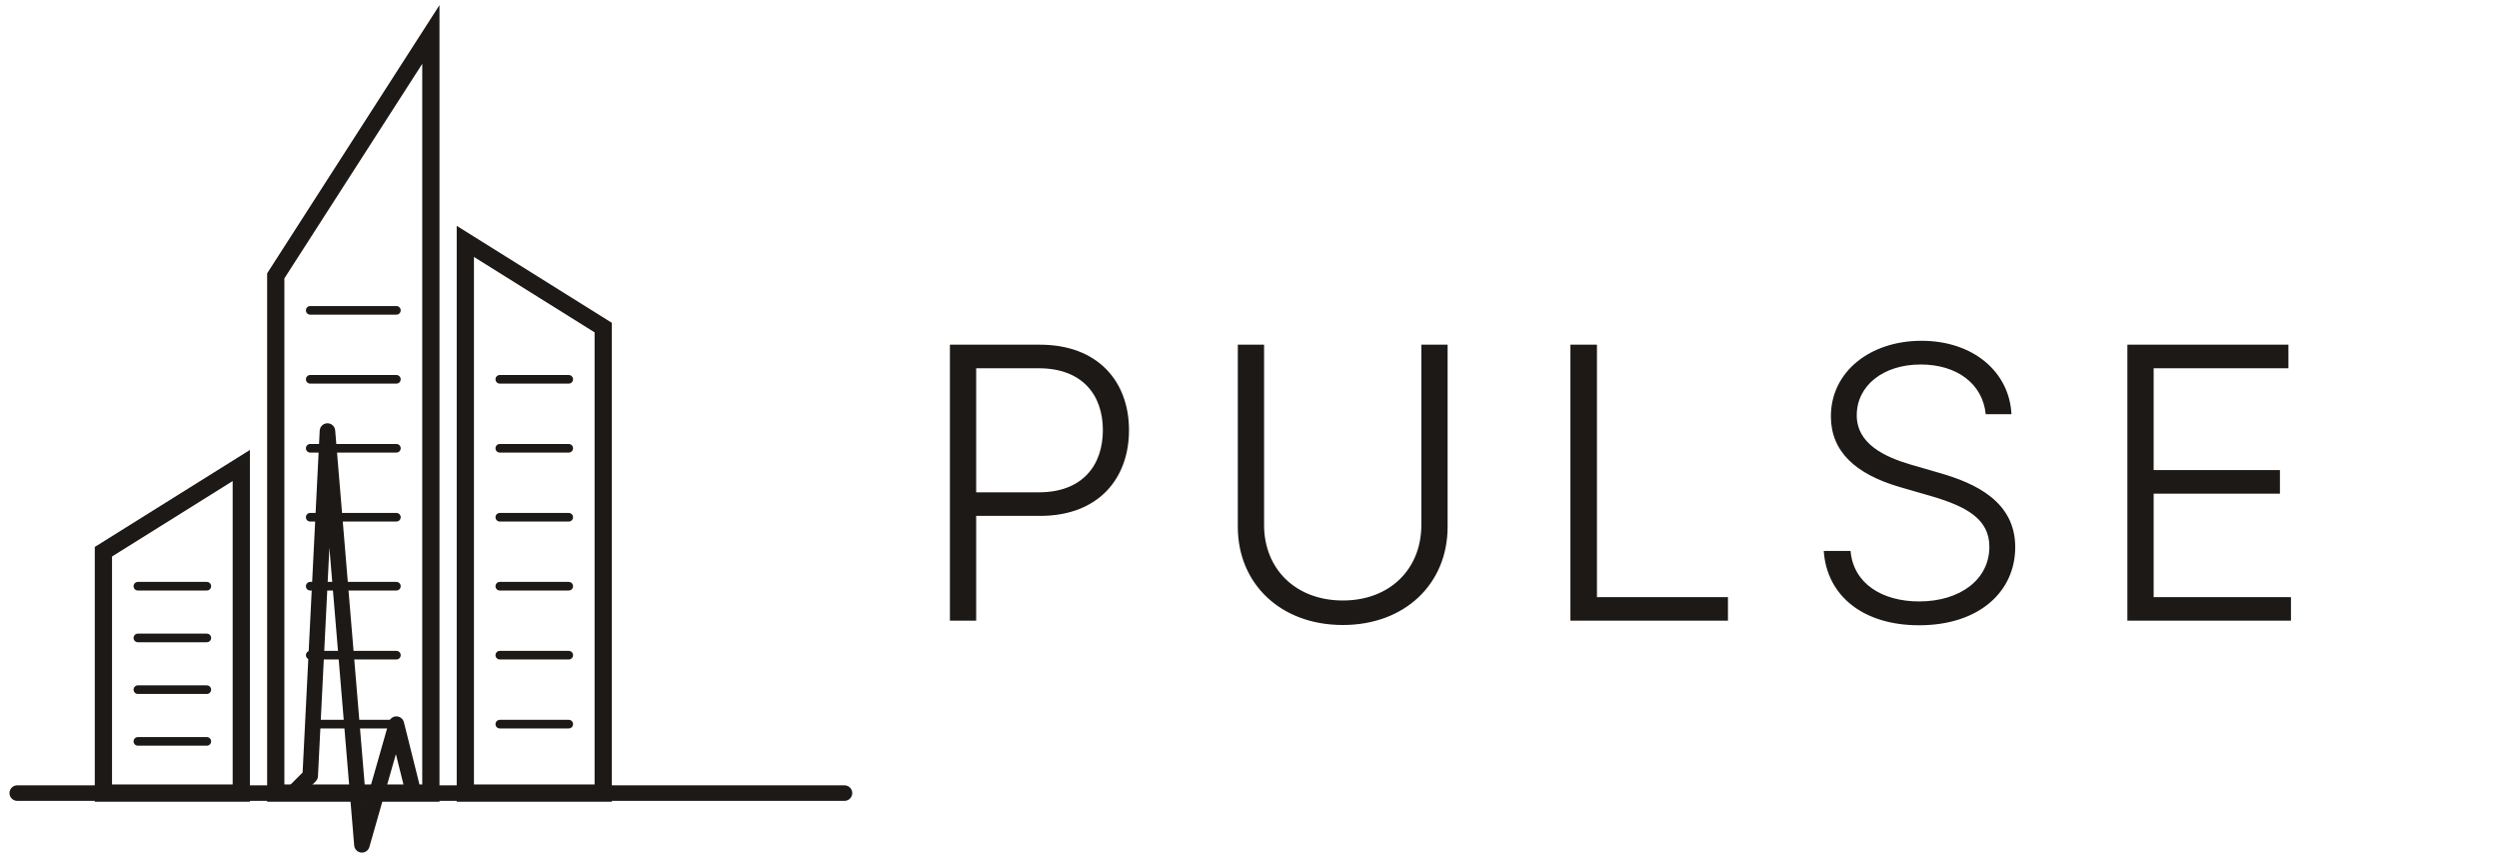
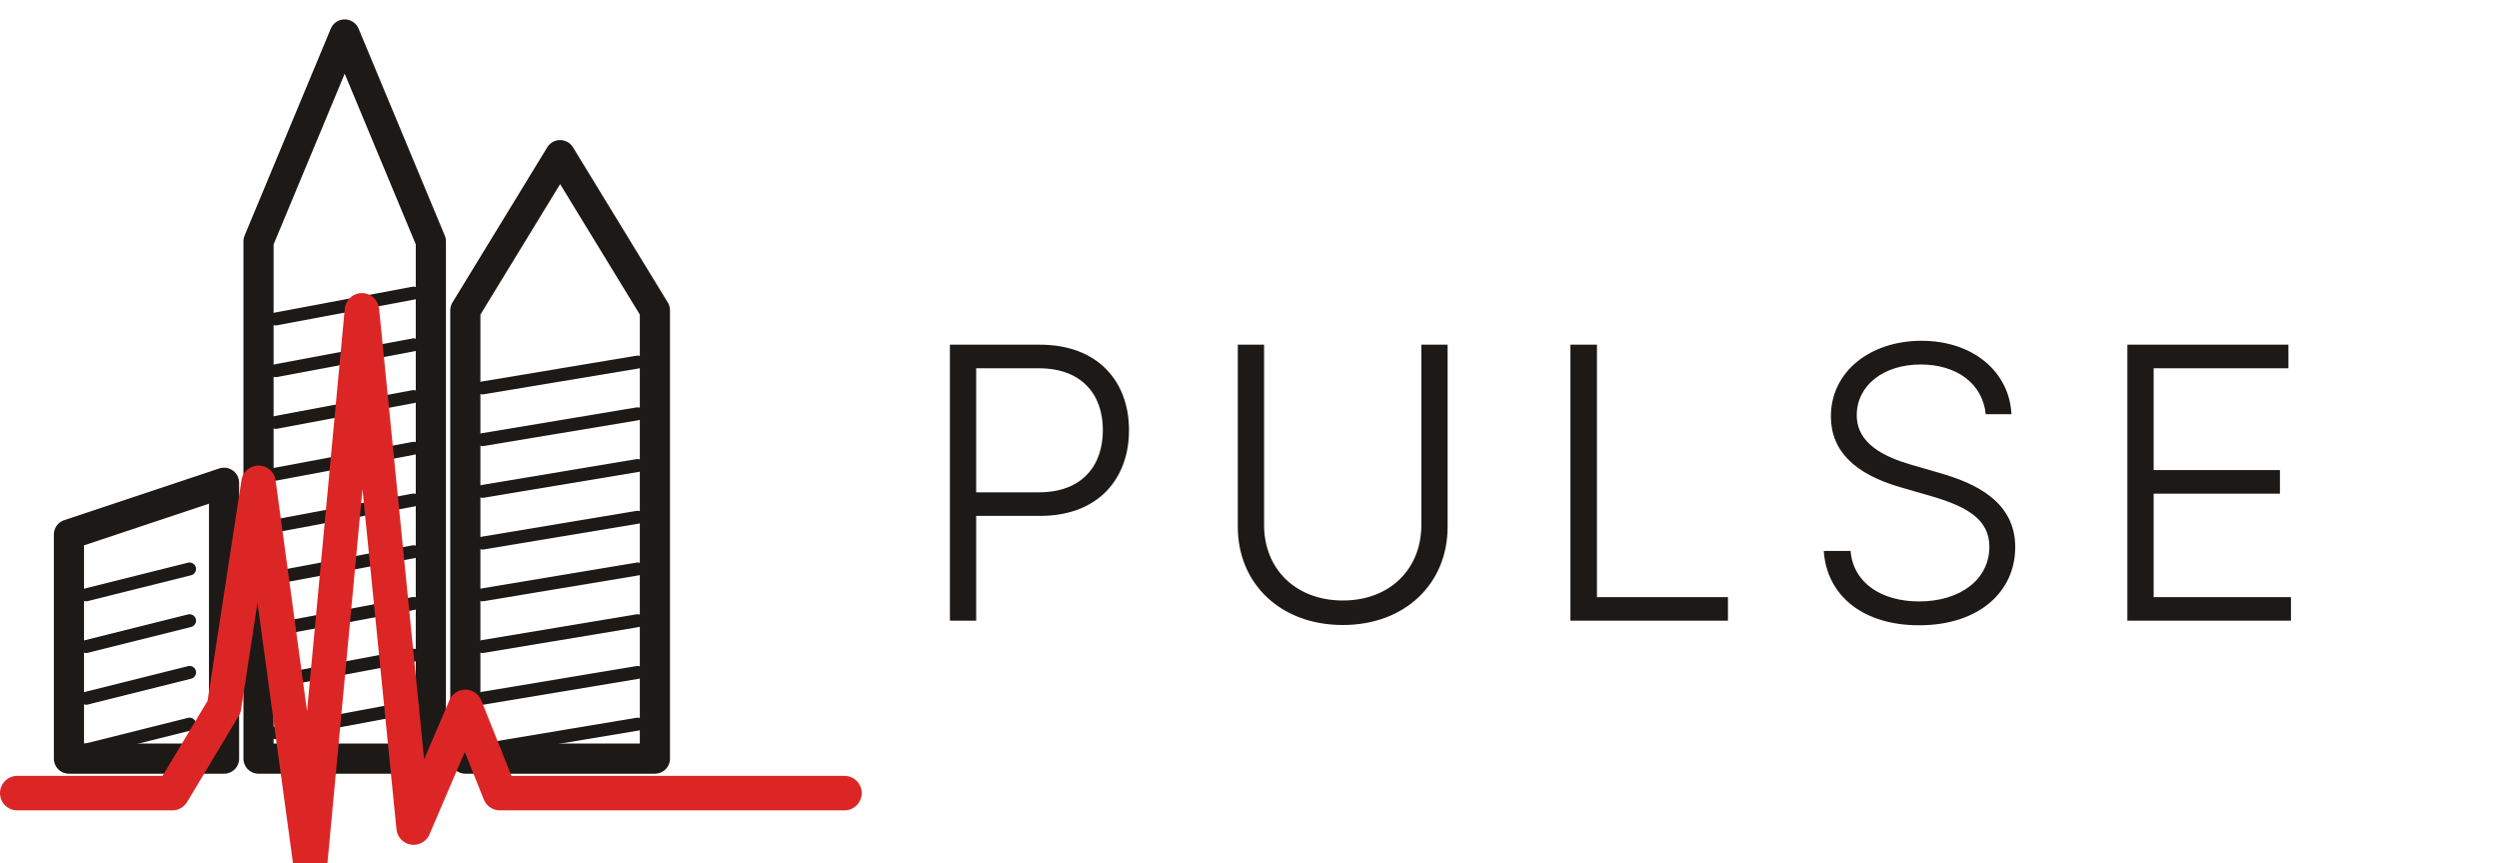
<svg xmlns="http://www.w3.org/2000/svg" viewBox="0 0 290 100" role="img" aria-label="Pulse">
-   <g fill="none" stroke="#1c1917" stroke-linecap="square" stroke-linejoin="miter">
-     <path d="M12 92 L12 64 L28 54 L28 92 Z" stroke-width="2" />
-     <path d="M32 92 L32 32 L50 4 L50 92 Z" stroke-width="2" />
-     <path d="M54 92 L54 28 L70 38 L70 92 Z" stroke-width="2" />
-     <g stroke-width="1" stroke-linecap="round">
-       <line x1="16" y1="68" x2="24" y2="68" />
-       <line x1="16" y1="74" x2="24" y2="74" />
-       <line x1="16" y1="80" x2="24" y2="80" />
-       <line x1="16" y1="86" x2="24" y2="86" />
-       <line x1="36" y1="36" x2="46" y2="36" />
-       <line x1="36" y1="44" x2="46" y2="44" />
-       <line x1="36" y1="52" x2="46" y2="52" />
-       <line x1="36" y1="60" x2="46" y2="60" />
-       <line x1="36" y1="68" x2="46" y2="68" />
-       <line x1="36" y1="76" x2="46" y2="76" />
-       <line x1="36" y1="84" x2="46" y2="84" />
-       <line x1="58" y1="44" x2="66" y2="44" />
-       <line x1="58" y1="52" x2="66" y2="52" />
-       <line x1="58" y1="60" x2="66" y2="60" />
-       <line x1="58" y1="68" x2="66" y2="68" />
-       <line x1="58" y1="76" x2="66" y2="76" />
-       <line x1="58" y1="84" x2="66" y2="84" />
+   <g fill="none" stroke="#1c1917" stroke-linecap="round" stroke-linejoin="round">
+     <path d="M8 88 L8 62 L26 56 L26 88 Z" stroke-width="3.5" />
+     <path d="M30 88 L30 28 L40 4 L50 28 L50 88 Z" stroke-width="3.5" />
+     <path d="M54 88 L54 36 L65 18 L76 36 L76 88 Z" stroke-width="3.5" />
+     <g stroke-width="1.5" stroke-linecap="round">
+       <line x1="22" y1="66" x2="10" y2="69" />
+       <line x1="22" y1="72" x2="10" y2="75" />
+       <line x1="22" y1="78" x2="10" y2="81" />
+       <line x1="22" y1="84" x2="10" y2="87" />
+       <line x1="48" y1="34" x2="32" y2="37" />
+       <line x1="48" y1="40" x2="32" y2="43" />
+       <line x1="48" y1="46" x2="32" y2="49" />
+       <line x1="48" y1="52" x2="32" y2="55" />
+       <line x1="48" y1="58" x2="32" y2="61" />
+       <line x1="48" y1="64" x2="32" y2="67" />
+       <line x1="48" y1="70" x2="32" y2="73" />
+       <line x1="48" y1="76" x2="32" y2="79" />
+       <line x1="48" y1="82" x2="32" y2="85" />
+       <line x1="74" y1="42" x2="56" y2="45" />
+       <line x1="74" y1="48" x2="56" y2="51" />
+       <line x1="74" y1="54" x2="56" y2="57" />
+       <line x1="74" y1="60" x2="56" y2="63" />
+       <line x1="74" y1="66" x2="56" y2="69" />
+       <line x1="74" y1="72" x2="56" y2="75" />
+       <line x1="74" y1="78" x2="56" y2="81" />
+       <line x1="74" y1="84" x2="56" y2="87" />
    </g>
  </g>
-   <path d="M2 92 L34 92 L36 90 L38 50 L42 98 L46 84 L48 92 L98 92" fill="none" stroke="#1c1917" stroke-width="1.8" stroke-linecap="round" stroke-linejoin="round" />
+   <path d="M2 92 L20 92 L26 82 L30 56 L36 100 L42 36 L48 96 L54 82 L58 92 L98 92" fill="none" stroke="#dc2626" stroke-width="4" stroke-linecap="round" stroke-linejoin="round" />
  <text x="106" y="72" font-family="'Inter', 'IBM Plex Sans', system-ui, sans-serif" font-size="44" font-weight="300" fill="#1c1917" letter-spacing="6">PULSE</text>
</svg>
